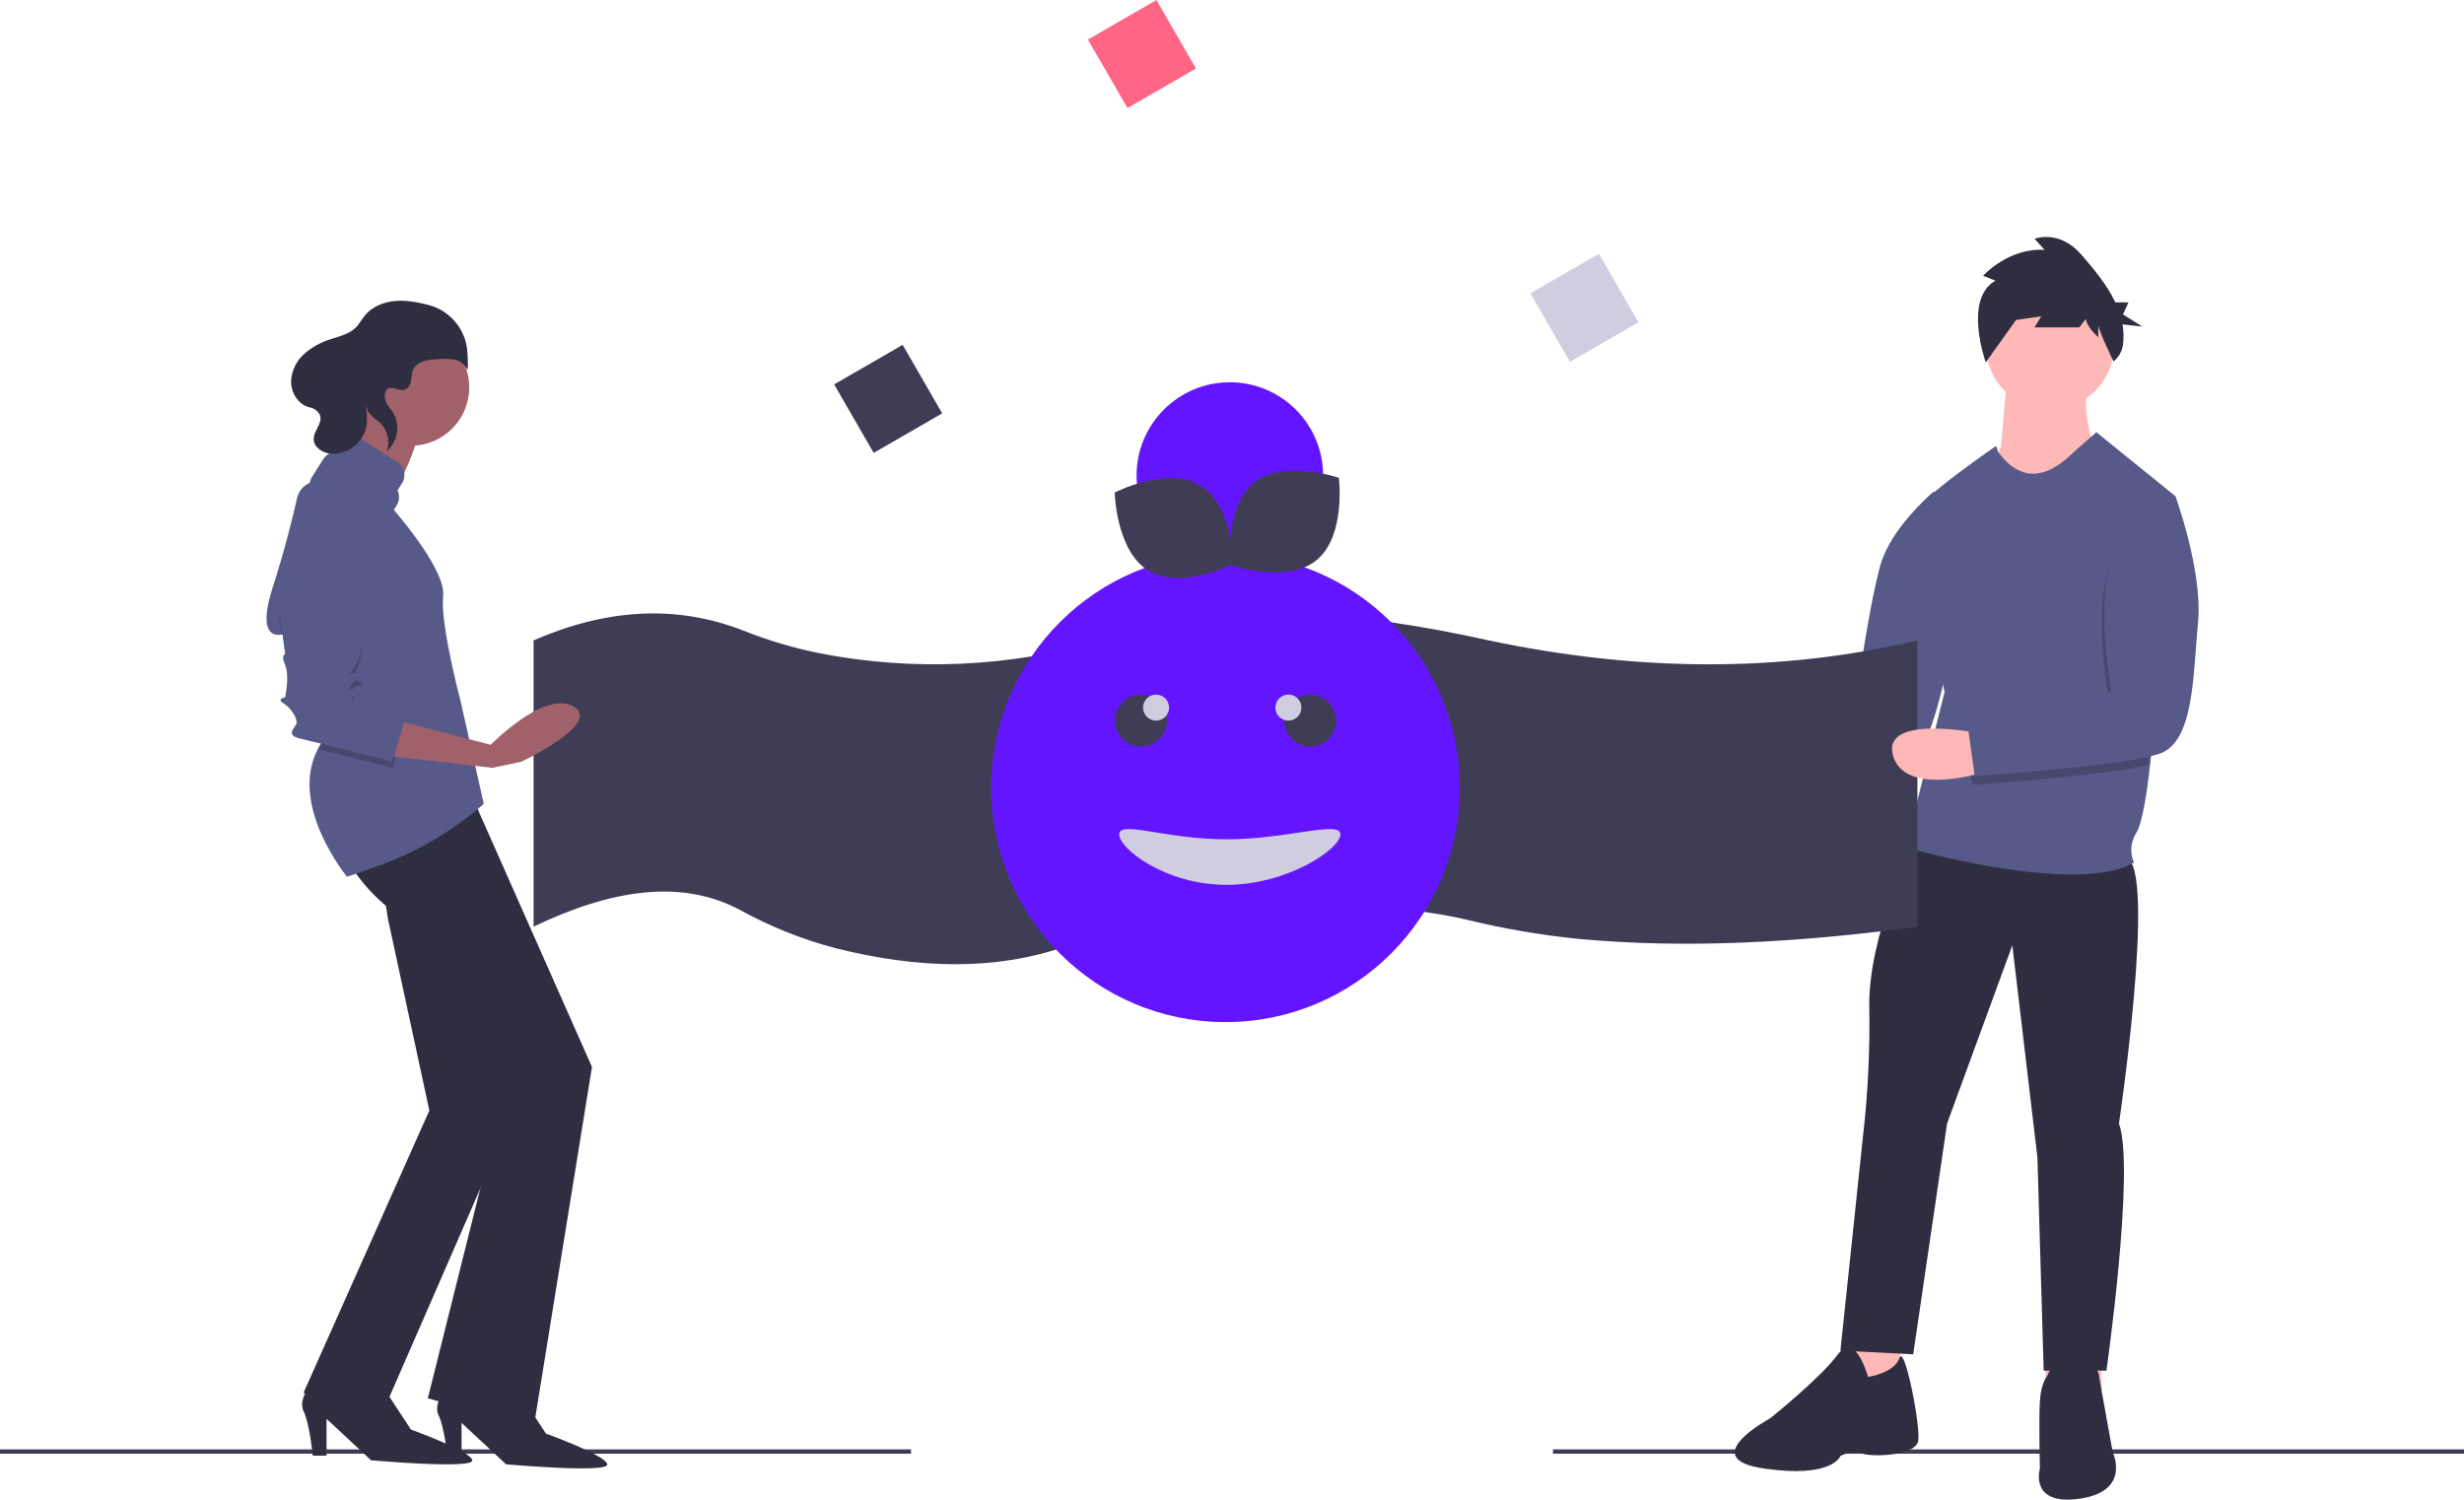
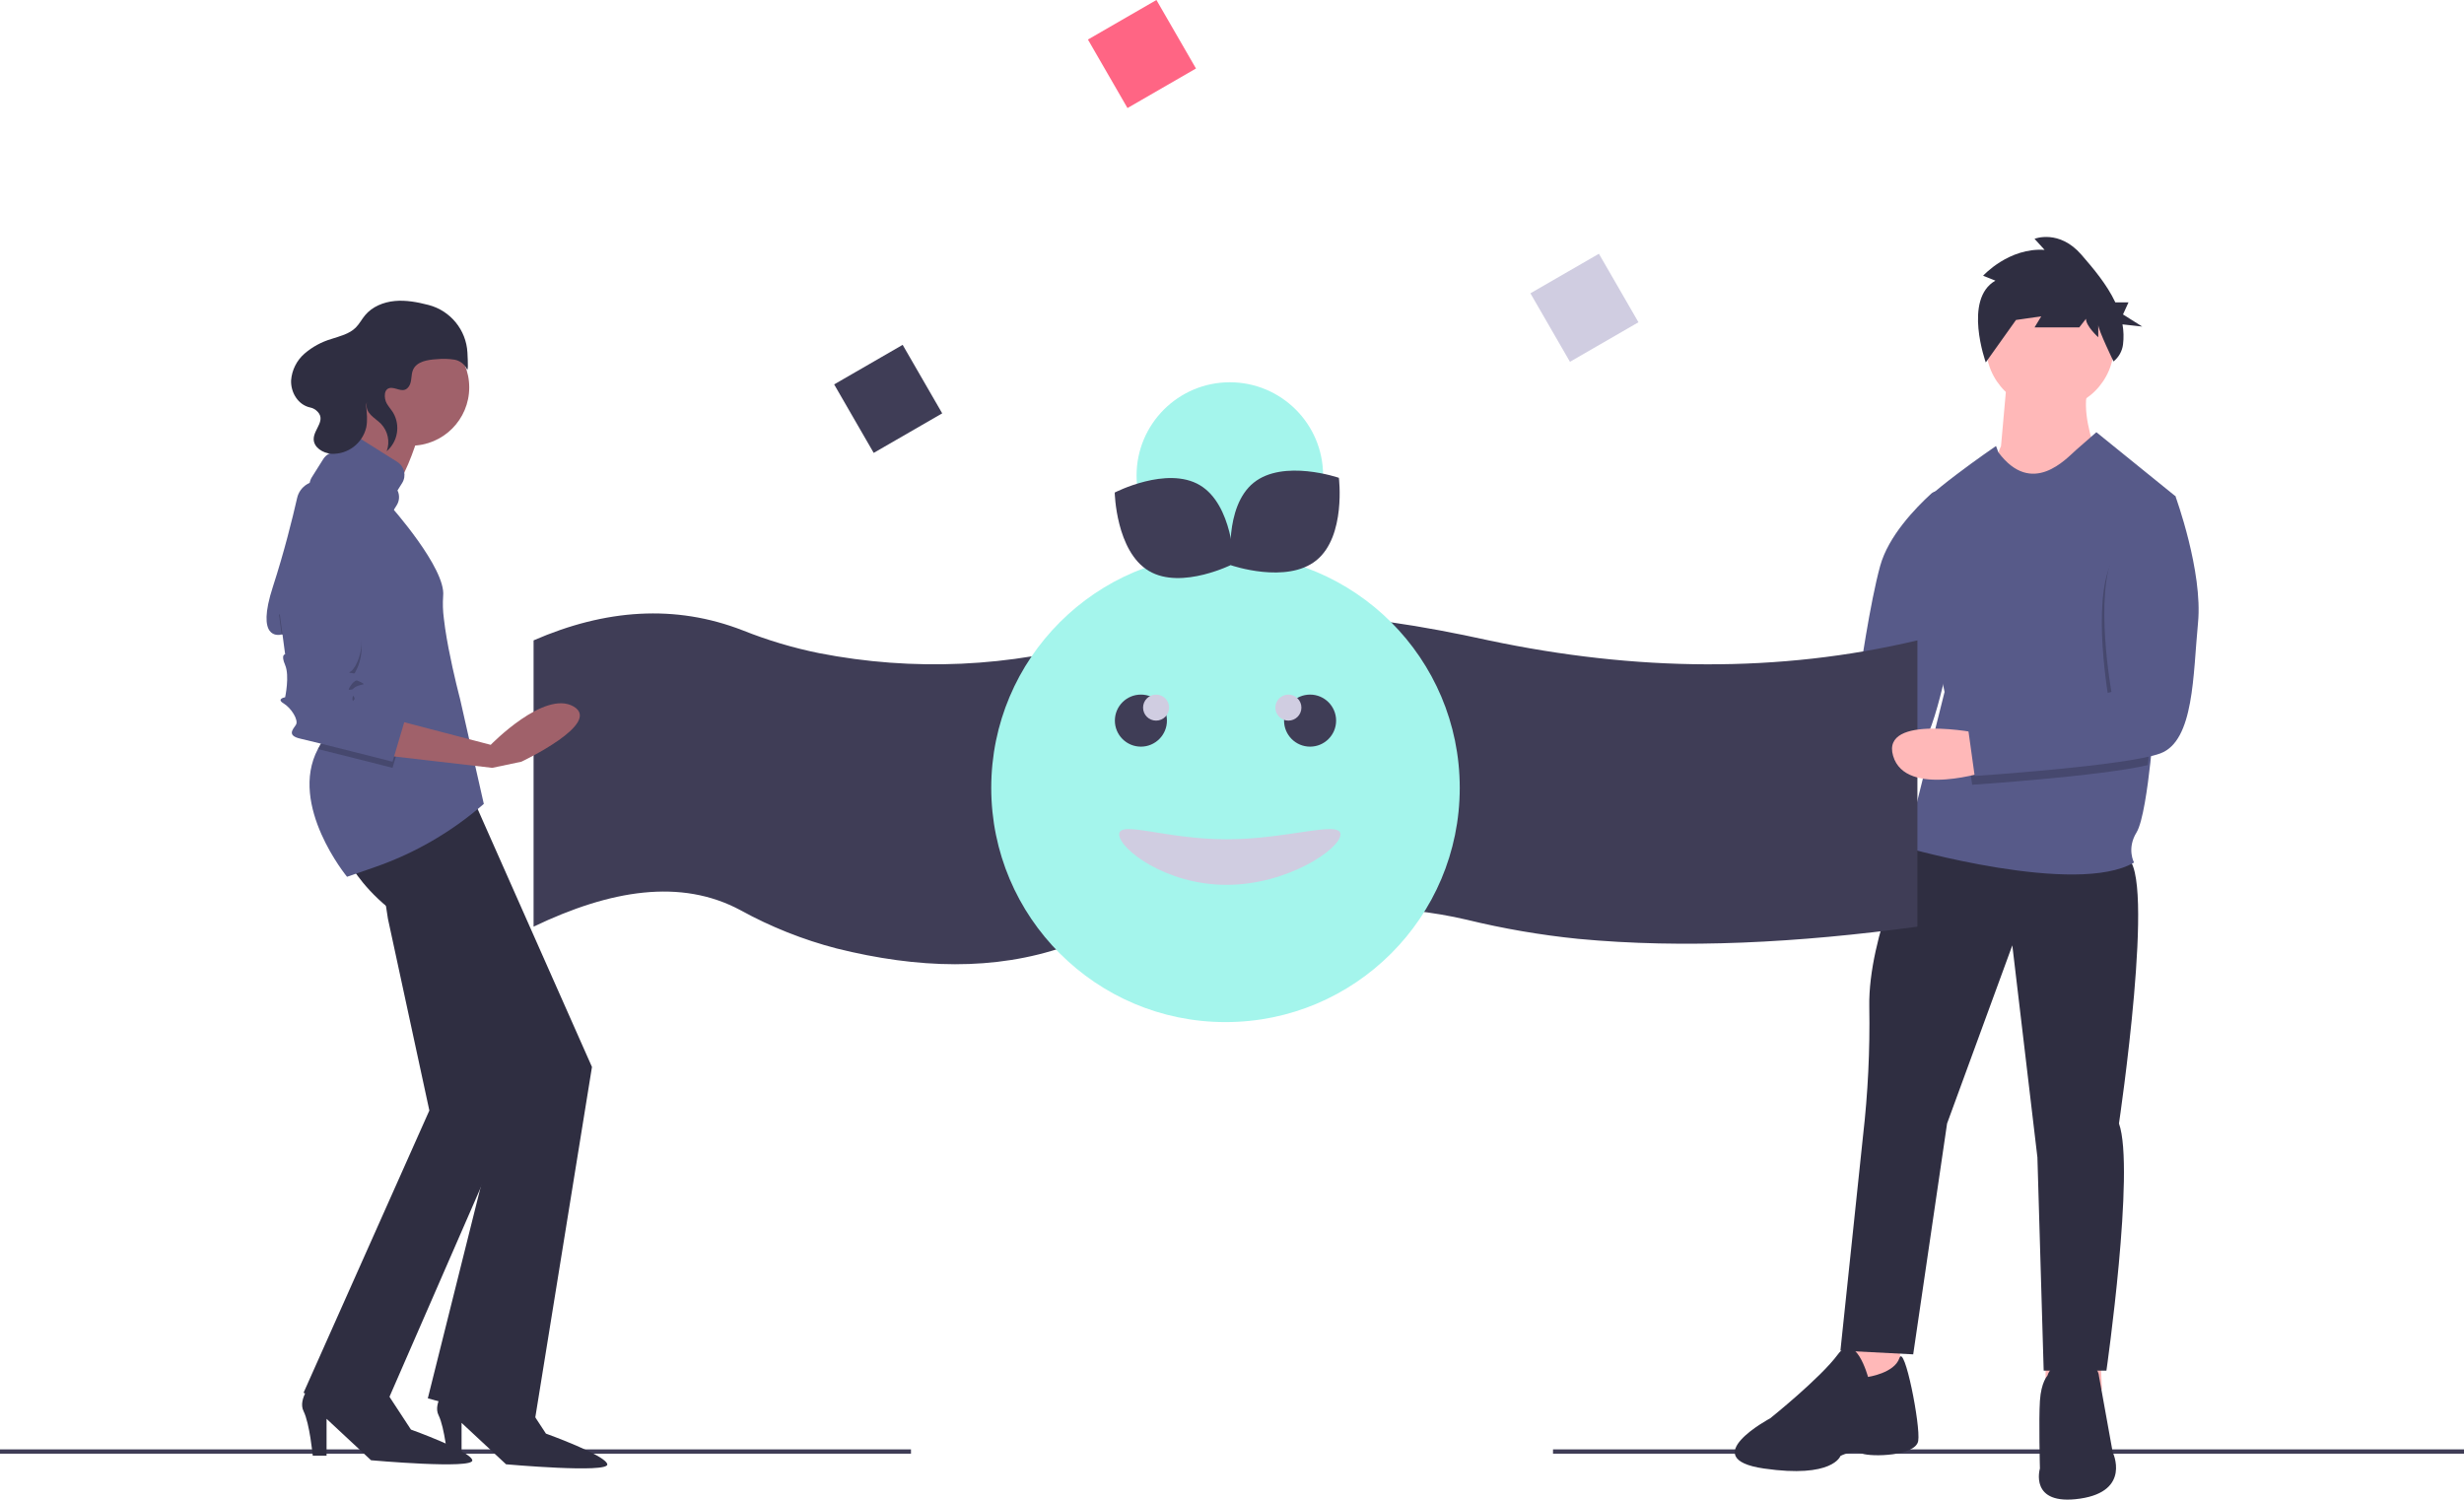
<svg xmlns="http://www.w3.org/2000/svg" id="ab41ebfa-be58-42b9-8177-2e0969874e06" data-name="Layer 1" width="1136" height="691.423" viewBox="0 0 1136 691.423">
  <path d="M823.78,435.779s-45.698-9.255-39.914,10.412,43.963,6.941,43.963,6.941Z" transform="translate(-32 -104.2884)" fill="#ffb8b8" />
  <path d="M922.368,331.895a4.287,4.287,0,0,1,7.111,2.45l1.562,9.072s7.061,36.287,1.015,59.336-10.337,53.412-26.675,56.646c-13.981,2.768-67.139-1.615-82.188-2.938a4.283,4.283,0,0,1-3.907-4.364l.281-13.24a4.29,4.29,0,0,1,3.834-4.175l60.862-6.491a4.281,4.281,0,0,0,3.793-3.664c1.448-10.354,6.129-42.456,10.779-59.334C902.593,351.556,914.934,338.679,922.368,331.895Z" transform="translate(-32 -104.2884)" fill="#575a89" />
  <rect x="716" y="668.253" width="420" height="2" fill="#3f3d56" />
  <polygon points="850.822 614.608 850.822 642.374 866.44 645.844 876.853 640.638 875.696 618.657 850.822 614.608" fill="#ffb8b8" />
  <polygon points="943.086 614.608 943.086 642.374 958.705 645.844 969.117 640.638 967.96 618.657 943.086 614.608" fill="#ffb8b8" />
  <path d="M914.059,493.297s-20.825,42.227-20.246,75.2a452.259,452.259,0,0,1-2.892,59.581l-10.412,98.916,33.551,1.735L929.677,622.293l30.08-82.141,11.569,97.76,2.892,98.338h28.923s13.305-93.132,5.785-113.956c0,0,17.354-116.849,3.471-122.633S914.059,493.297,914.059,493.297Z" transform="translate(-32 -104.2884)" fill="#2f2e41" />
  <path d="M893.234,739.142s-5.785-21.403-13.883-10.412-31.237,29.501-31.237,29.501-34.708,18.511-2.892,23.138,35.286-5.785,35.286-5.785,5.206-2.892,9.834-1.157,24.874,1.157,26.031-5.785-6.363-45.12-8.677-38.178S893.234,739.142,893.234,739.142Z" transform="translate(-32 -104.2884)" fill="#2f2e41" />
  <path d="M999.671,738.564s0-6.363-10.991-6.941-12.726,6.941-12.726,6.941-2.892,2.892-3.471,11.569,0,31.237,0,31.237-5.206,17.354,18.511,13.883,15.04-21.403,15.04-21.403Z" transform="translate(-32 -104.2884)" fill="#2f2e41" />
  <path d="M957.443,277.532l-2.892,32.394-5.206,12.148,13.883,19.668,34.129-31.815s-6.363-17.354-2.314-27.188Z" transform="translate(-32 -104.2884)" fill="#ffb8b8" />
  <path d="M1034.957,333.064l-.266,2.852L1024.544,444.128s-.399,5.033-1.14,11.743c-1.249,11.349-3.471,27.494-6.38,32.22-4.628,7.52-1.157,13.883-1.157,13.883-26.609,15.618-105.279-6.941-105.279-6.941l17.932-71.729S912.324,348.683,914.059,341.741s38.178-31.815,38.178-31.815l1.076,2.892c15.532,20.825,31.318,2.892,35.945-1.157l9.255-8.098Z" transform="translate(-32 -104.2884)" fill="#575a89" />
  <path d="M916,531.541c-55.149,7.482-107.762,10.221-156.445,5.614a377.439,377.439,0,0,1-51.317-8.812c-30.955-7.327-68.952-7.327-110.699-3.426a317.739,317.739,0,0,0-74.514,15.804c-32.352,11.199-67.793,10.229-105.368.854A192.172,192.172,0,0,1,373.415,523.959c-27.47-14.762-59.982-9.417-95.415,7.582v-132c33.081-14.407,65.307-16.733,96.51-4.588a203.878,203.878,0,0,0,35.141,10.483,276.991,276.991,0,0,0,130.552-5.895c57.369-19.438,117.379-13.396,178.151,0,67.707,14.301,133.696,15.144,197.646,0Z" transform="translate(-32 -104.2884)" fill="#3f3d56" />
  <rect y="668.253" width="420" height="2" fill="#3f3d56" />
  <rect x="540.252" y="110.963" width="36.469" height="36.469" transform="translate(1074.748 -142.4466) rotate(150)" fill="#ff6584" />
  <rect x="423.252" y="269.963" width="36.469" height="36.469" transform="translate(935.9226 212.7514) rotate(150)" fill="#3f3d56" />
  <rect x="744.252" y="227.963" width="36.469" height="36.469" transform="translate(1513.917 -26.12166) rotate(150)" fill="#d0cde1" />
  <polygon points="178.85 423.599 197.947 512.01 139.949 642.15 173.899 657.004 238.969 507.766 197.372 376.702 172.617 383.068 178.85 423.599" fill="#2f2e41" />
  <path d="M193.875,503.578s7.073,12.731,22.633,23.34,48.096,80.631,48.096,80.631L229.24,749.007l48.803,13.438,26.877-166.213L249.751,471.75Z" transform="translate(-32 -104.2884)" fill="#2f2e41" />
  <path d="M176.193,741.488s-7.073,7.78-4.244,13.438,4.244,20.511,4.244,20.511h6.366v-16.975l20.511,19.097s47.388,4.244,46.681,0-28.292-14.146-28.292-14.146l-13.438-20.511Z" transform="translate(-32 -104.2884)" fill="#2f2e41" />
  <path d="M238.434,743.349s-7.073,7.78-4.244,13.438,4.244,20.511,4.244,20.511h6.366V760.324l20.511,19.097s47.388,4.244,46.681,0-28.292-14.146-28.292-14.146l-13.438-20.511Z" transform="translate(-32 -104.2884)" fill="#2f2e41" />
  <circle cx="189.459" cy="178.616" r="26.877" fill="#a0616a" />
  <path d="M199.533,284.319s-2.122,26.877-15.56,36.779-13.438,18.389-13.438,18.389l54.461,24.755L212.265,337.366s-3.536-1.415,2.122-8.487,10.609-24.048,10.609-24.048Z" transform="translate(-32 -104.2884)" fill="#a0616a" />
  <path d="M255.056,474.933l0,0a152.336,152.336,0,0,1-50.219,29.151L192,508.541s-27.145-32.943-13.438-58.901a40.665,40.665,0,0,1,11.776-13.962l-.283-1.238-6.882-30.024-.615-2.688-20.511-4.951s-.064.021-.184.05c-1.535.403-11.939,2.313-4.06-21.975,5.242-16.162,9.042-31.549,11.182-40.955a9.983,9.983,0,0,1,12.345-7.439c6.568,1.801,14.727,5.221,19.617,11.616,9.195,12.024,11.052-.532,11.052-.532s25.727,28.823,24.312,41.554a50.599,50.599,0,0,0,.311,10.242v.014c.17,1.514.375,3.091.608,4.703,1.754,11.911,5.149,25.752,6.394,30.619.092.347.17.651.233.905.149.587.233.905.233.905Z" transform="translate(-32 -104.2884)" fill="#575a89" />
  <path d="M218.63,439.215l-5.658,19.097s-21.7-5.531-34.41-8.671a40.665,40.665,0,0,1,11.776-13.962l-.283-1.238-6.882-30.024-.615-2.688-20.511-4.951s-.064.021-.184.05l-1.231-9.244s35.364,2.122,37.486,10.609-2.122,16.975-4.244,18.389,0,0,4.244,2.122-1.415,0-4.244,4.244.707.707,1.415,2.829,0-.707-.707,2.829,2.829.707,3.536.707S218.63,439.215,218.63,439.215Z" transform="translate(-32 -104.2884)" opacity="0.2" />
  <path d="M212.265,435.679l45.974,12.024s24.755-25.462,38.194-17.682-24.048,25.462-24.048,25.462l-13.438,2.829-48.803-5.658Z" transform="translate(-32 -104.2884)" fill="#a0616a" />
  <path d="M160.633,384.754l2.829,21.219s-2.122,0,0,4.951,0,14.853,0,14.853-4.244.707-.707,2.829,7.073,7.78,5.658,9.902-4.244,4.951,2.122,6.366,42.437,10.609,42.437,10.609l5.658-19.097s-19.804-9.902-20.511-9.902-4.244,2.829-3.536-.707,1.415-.707.707-2.829-4.244,1.415-1.415-2.829,8.487-2.122,4.244-4.244-6.366-.707-4.244-2.122,6.366-9.902,4.244-18.389S160.633,384.754,160.633,384.754Z" transform="translate(-32 -104.2884)" fill="#575a89" />
  <path d="M215.261,330.402l2.131-3.389a7.075,7.075,0,0,0-2.222-9.755l-16.239-10.213a7.075,7.075,0,0,0-9.755,2.222l-2.131,3.389a7.063,7.063,0,0,0-6.014,3.302l-5.244,8.338a7.075,7.075,0,0,0,2.222,9.755l21.882,13.762a7.075,7.075,0,0,0,9.755-2.222l5.244-8.338A7.063,7.063,0,0,0,215.261,330.402Z" transform="translate(-32 -104.2884)" fill="#575a89" />
  <path d="M220.523,282.442c1.504-2.196.845-5.247,1.921-7.681,1.69-3.822,6.673-4.607,10.845-4.858a31.964,31.964,0,0,1,8.306.223,7.975,7.975,0,0,1,5.66,4.316c.586,1.25.524-2.624.25-7.602a24.023,24.023,0,0,0-17.898-21.931q-.088-.023-.174-.045c-5.04-1.292-10.246-2.279-15.427-1.797s-10.385,2.587-13.708,6.591c-1.519,1.83-2.614,4.005-4.301,5.682-2.963,2.946-7.275,3.94-11.244,5.244a33.534,33.534,0,0,0-12.353,6.734,18.176,18.176,0,0,0-6.191,12.344c-.217,5.508,3.151,11.279,8.772,12.503a6.343,6.343,0,0,1,2.68,1.234c5.292,4.312-.966,8.54-1.038,13.249-.06,3.929,4.251,6.595,8.171,6.873a15.814,15.814,0,0,0,16.049-12.128c.67-3.209.293-6.531-.013-9.795-.35-3.736,7.885-12.315,2.43-6.013a9.224,9.224,0,0,0-2.13,4.217c-1.007,5.115,3.626,6.957,6.505,9.874a12.218,12.218,0,0,1,2.652,12.644,14.086,14.086,0,0,0,2.99-17.721c-.914-1.479-2.107-2.776-2.972-4.285-1.349-2.355-1.614-7.411,2.315-7.178C215.425,283.304,218.285,285.711,220.523,282.442Z" transform="translate(-32 -104.2884)" fill="#2f2e41" />
  <circle cx="945.111" cy="159.361" r="29.501" fill="#ffb8b8" />
  <path d="M1033.534,337.073l-10.146,108.212s-.399,5.033-1.14,11.743c-21.536,5.148-81.002,9.082-81.002,9.082l-2.892-20.825,65.944-17.932s-8.098-45.12,1.157-63.63a143.111,143.111,0,0,0,6.073-13.84,20.079,20.079,0,0,1,22.005-12.81Z" transform="translate(-32 -104.2884)" opacity="0.2" />
  <path d="M944.717,442.393s-45.698-9.255-39.914,10.412,43.963,6.942,43.963,6.942Z" transform="translate(-32 -104.2884)" fill="#ffb8b8" />
  <path d="M1017.025,330.172l17.932,2.892s12.726,34.708,10.412,58.424-1.735,54.375-17.354,60.16-85.612,10.412-85.612,10.412l-2.892-20.825,65.944-17.932s-8.098-45.12,1.157-63.63S1017.025,330.172,1017.025,330.172Z" transform="translate(-32 -104.2884)" fill="#575a89" />
  <path d="M951.958,233.686l-5.67-2.27s11.856-13.053,28.351-11.918l-4.639-5.108s11.341-4.54,21.65,7.378c5.42,6.265,11.69,13.629,15.599,21.924h6.072l-2.534,5.58,8.87,5.581-9.105-1.002a31.184,31.184,0,0,1,.247,9.256,11.976,11.976,0,0,1-4.386,7.835h0s-7.032-14.556-7.032-16.826v5.675s-5.67-5.108-5.67-8.513l-3.093,3.973H969.999l3.093-5.108-11.856,1.703,4.639-6.243-18.356,25.778S937.009,242.198,951.958,233.686Z" transform="translate(-32 -104.2884)" fill="#2f2e41" />
-   <circle cx="565" cy="363.253" r="108" fill="#6415ff" />
+   <circle cx="565" cy="363.253" r="108" fill="#a4f5ec" />
  <path d="M650,489.007c0,6.627-24.333,23.25-52.5,23.25s-49.5-16.623-49.5-23.25,21.333,2.25,49.5,2.25S650,482.379,650,489.007Z" transform="translate(-32 -104.2884)" fill="#d0cde1" />
  <circle cx="604" cy="332.253" r="12" fill="#3f3d56" />
  <circle cx="526" cy="332.253" r="12" fill="#3f3d56" />
  <circle cx="533" cy="326.253" r="6" fill="#d0cde1" />
  <circle cx="594" cy="326.253" r="6" fill="#d0cde1" />
-   <circle cx="567" cy="219.253" r="43" fill="#6415ff" />
+   <circle cx="567" cy="219.253" r="43" fill="#a4f5ec" />
  <path d="M585.191,327.992c15.186,9.04,15.731,36.132,15.731,36.132s-24.076,12.434-39.262,3.394S545.929,331.386,545.929,331.386,570.005,318.952,585.191,327.992Z" transform="translate(-32 -104.2884)" fill="#3f3d56" />
  <path d="M638.916,362.616c-13.724,11.135-39.341,2.301-39.341,2.301s-3.366-26.887,10.358-38.022,39.341-2.301,39.341-2.301S652.641,351.481,638.916,362.616Z" transform="translate(-32 -104.2884)" fill="#3f3d56" />
</svg>
